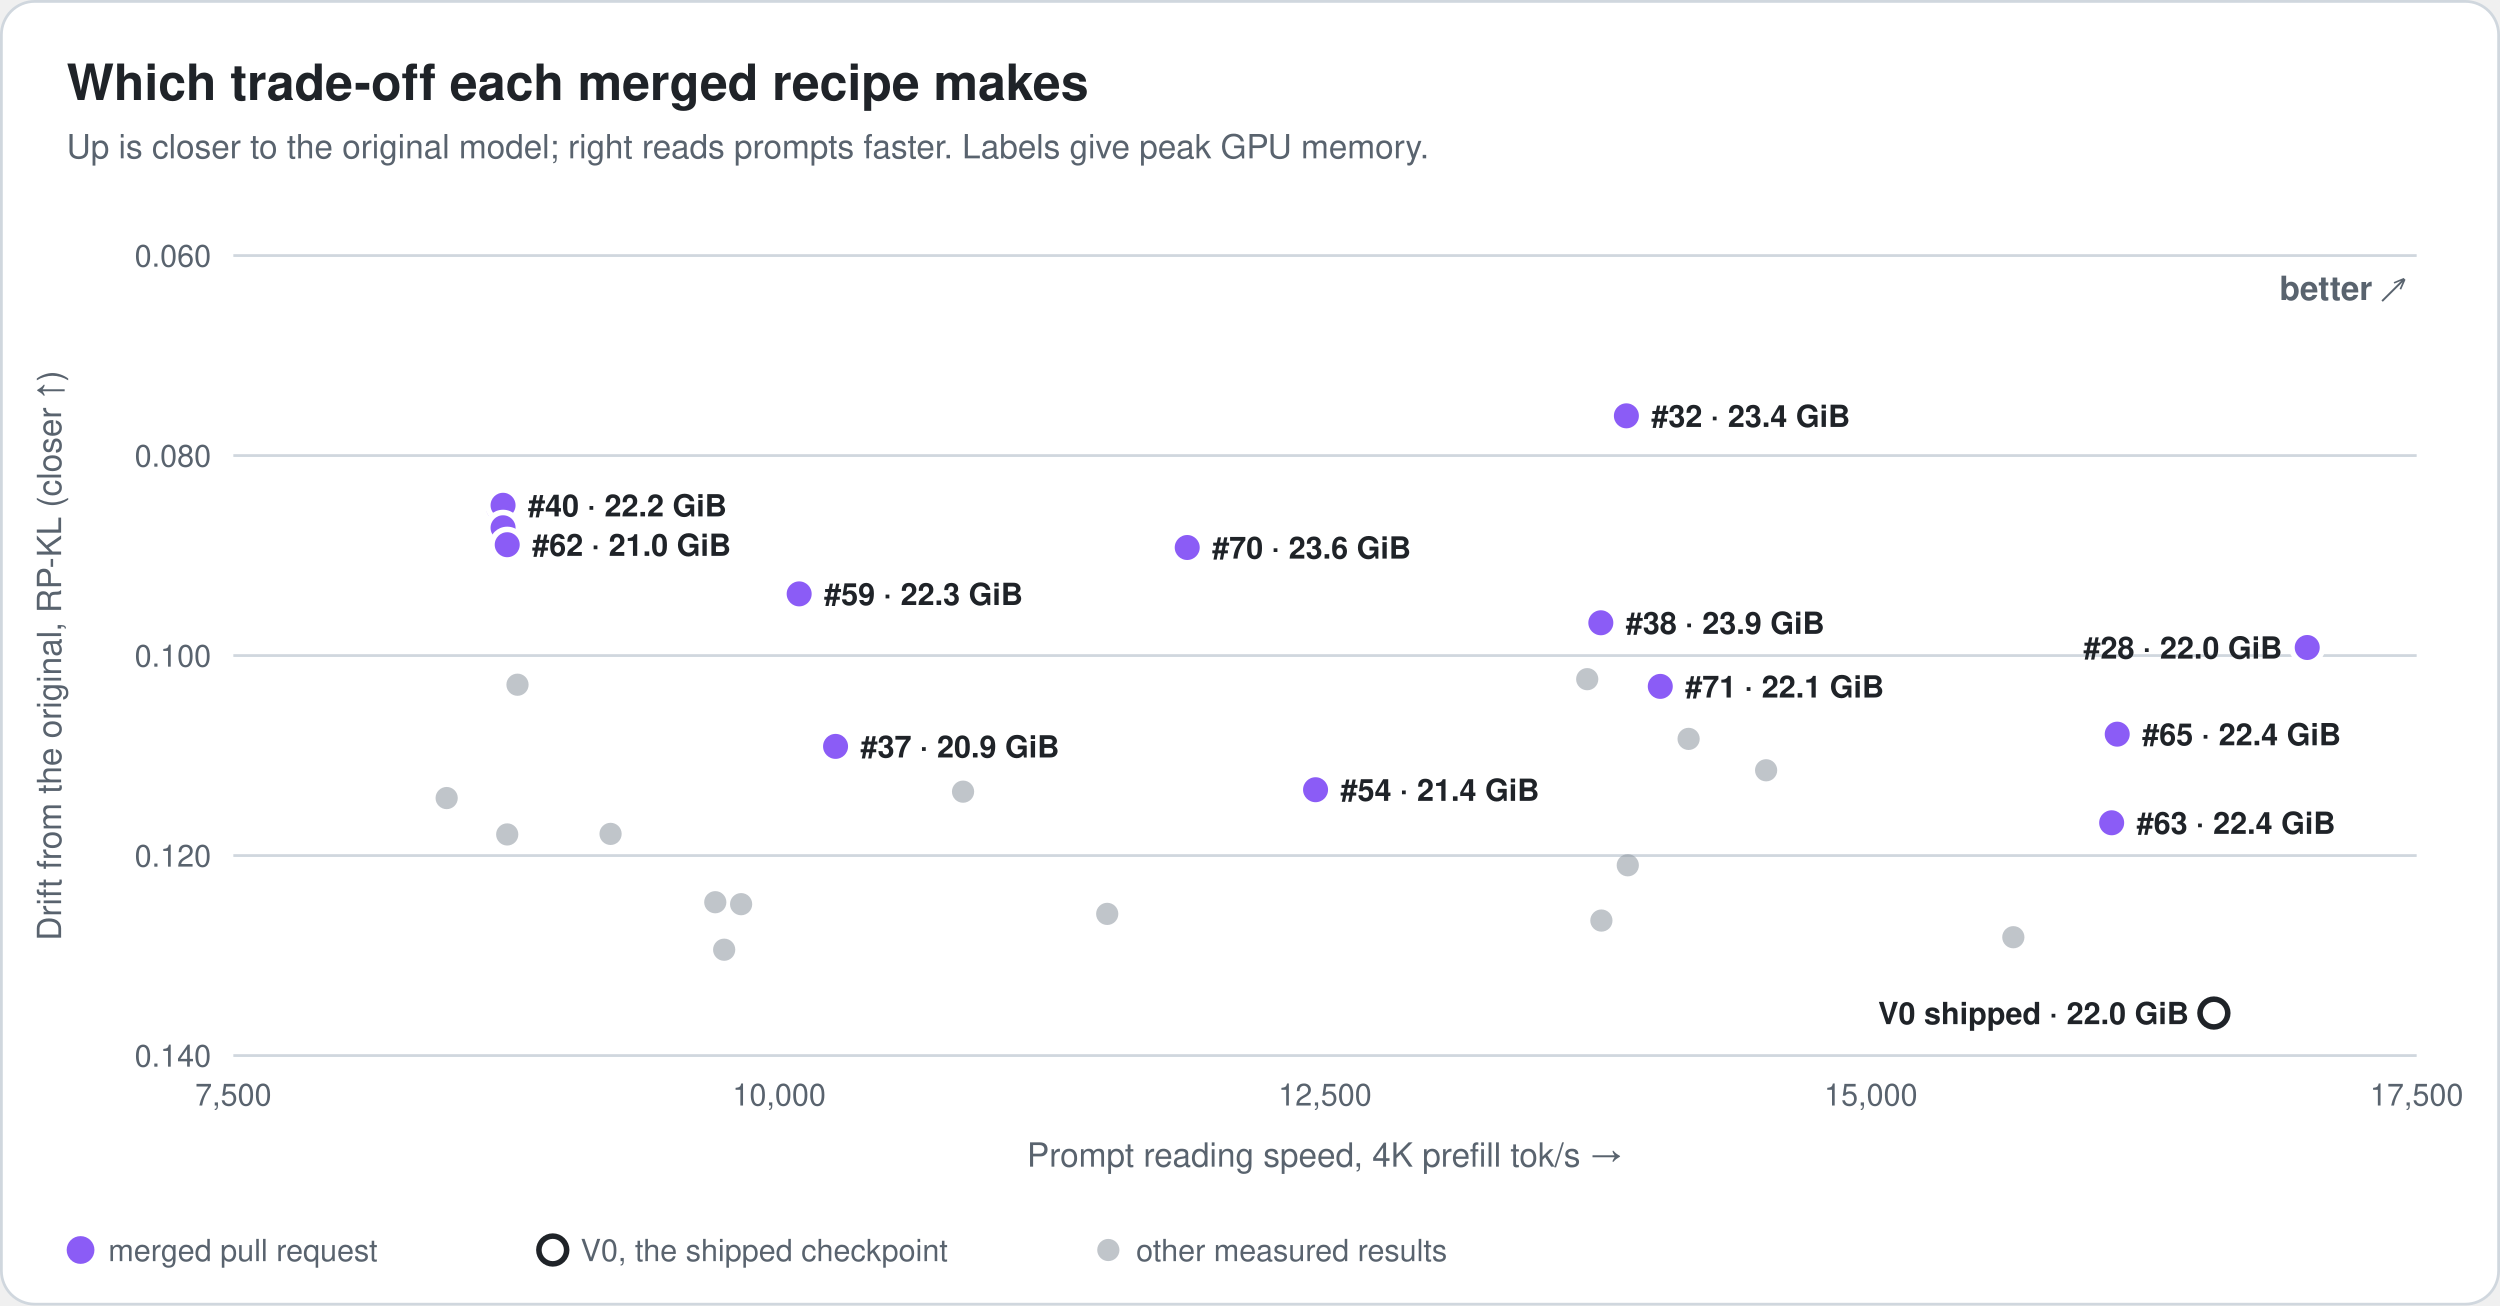
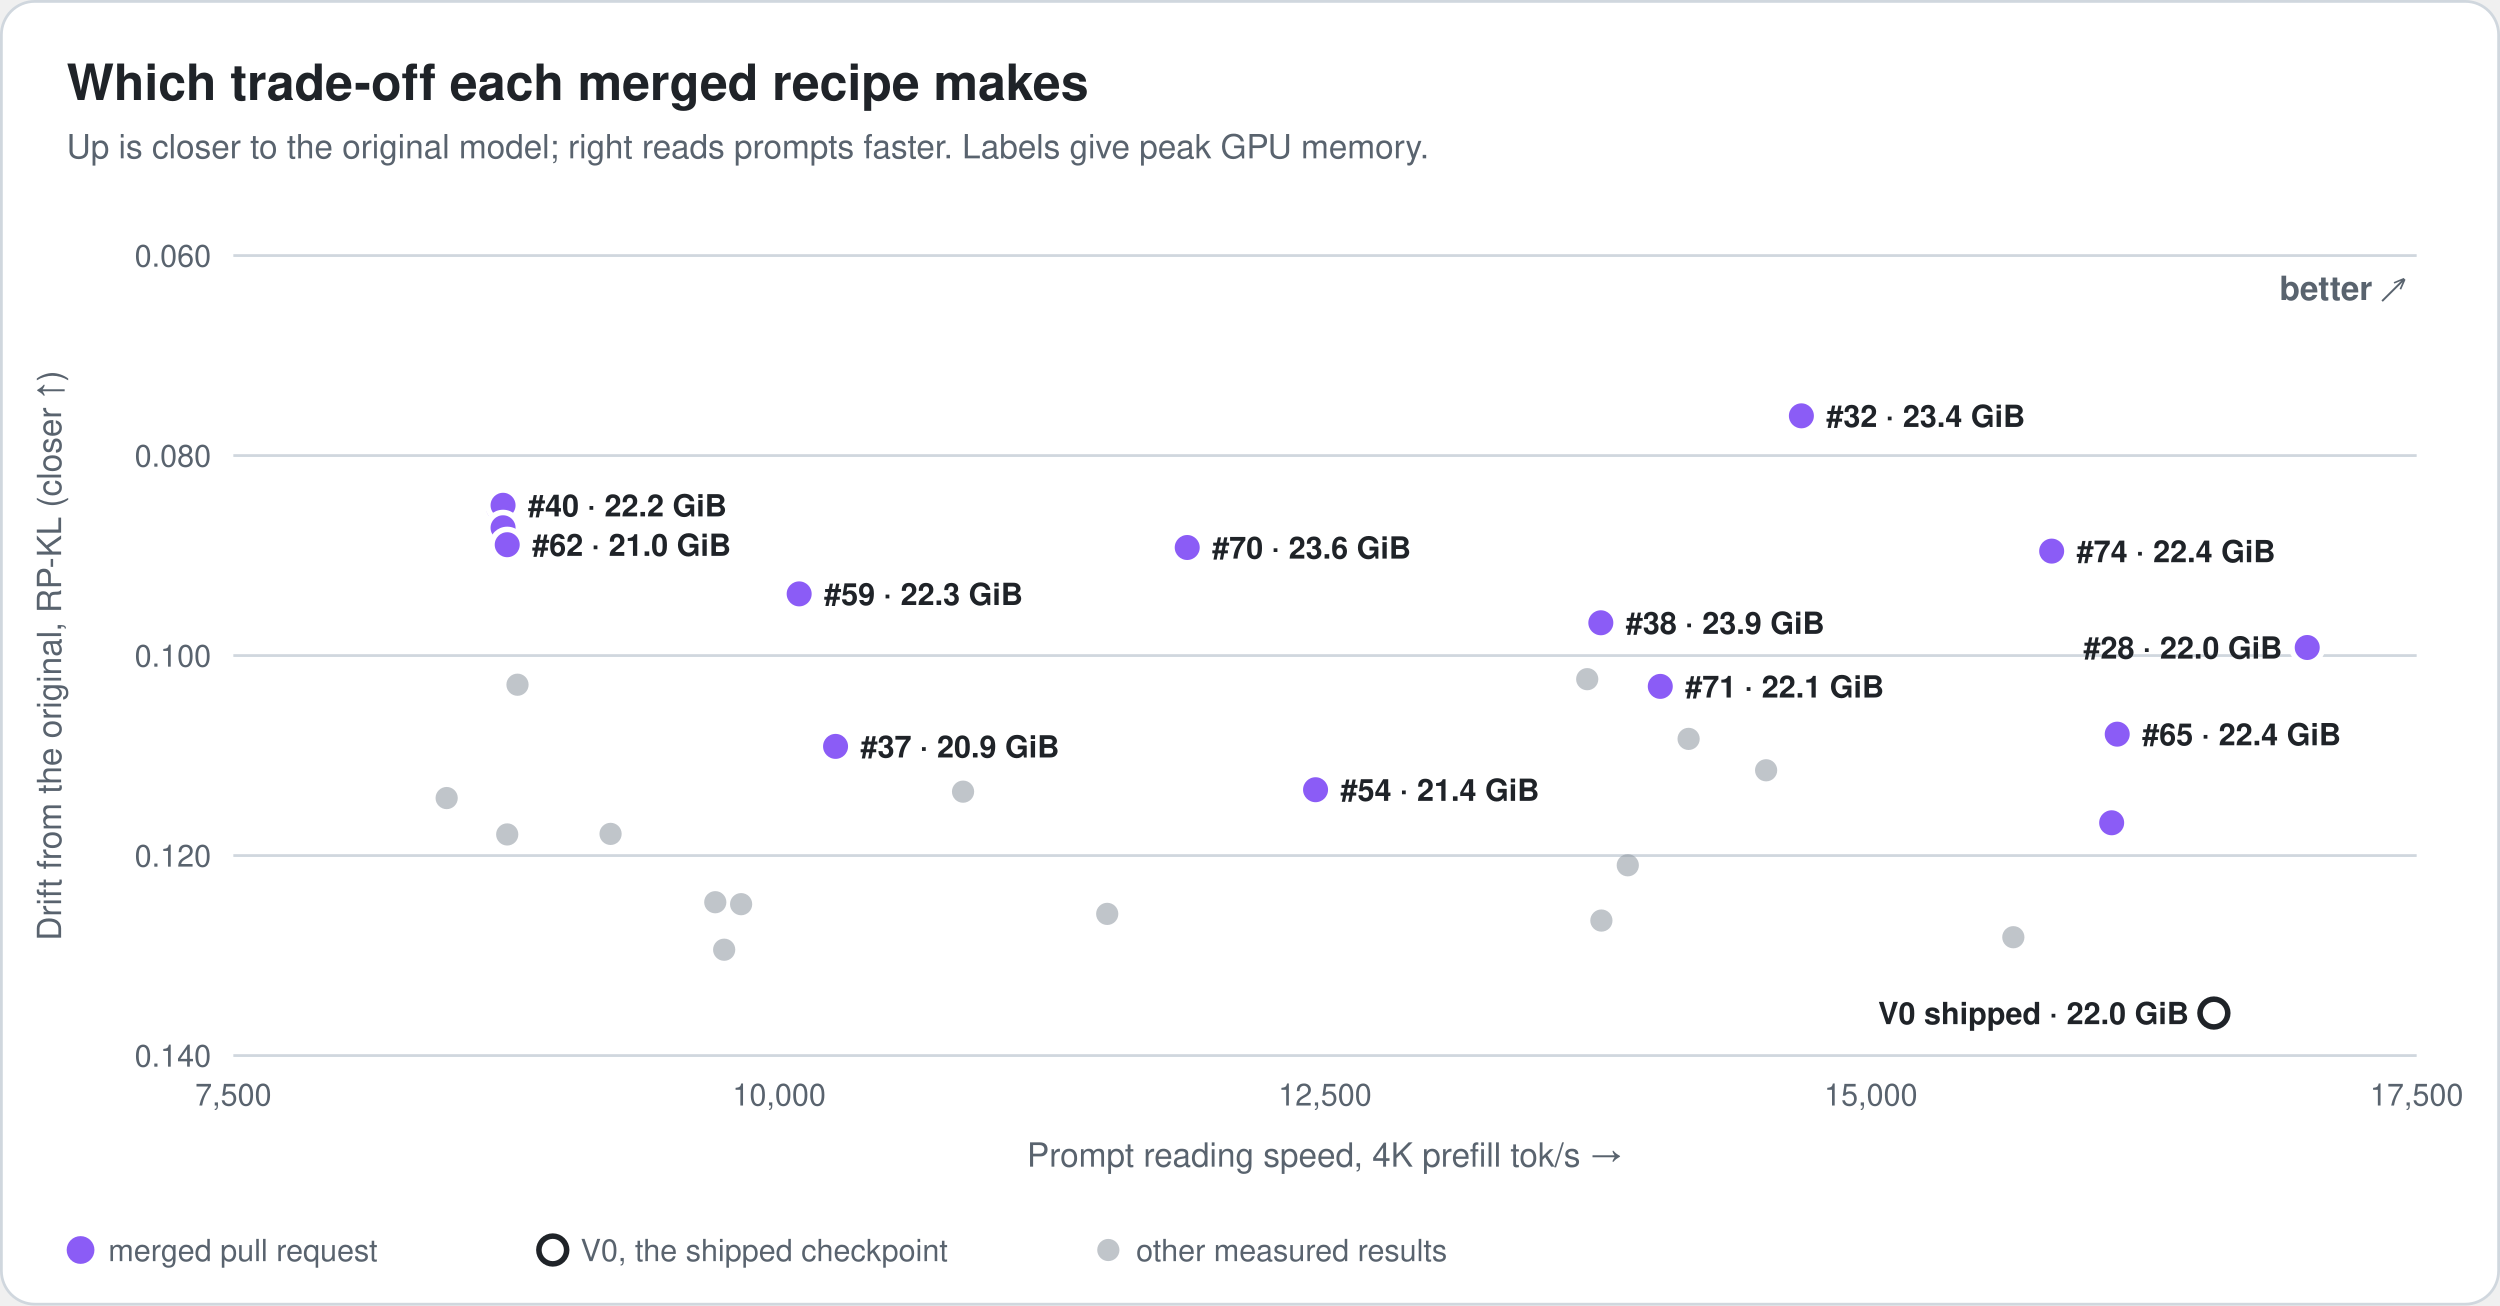
- <svg xmlns="http://www.w3.org/2000/svg" width="900" height="470" viewBox="0 0 900 470" font-family="-apple-system,BlinkMacSystemFont,'Segoe UI',Helvetica,Arial,sans-serif" role="img" aria-label="Trade-offs of 14 merged recipes against the shipped checkpoint">
+ <svg xmlns="http://www.w3.org/2000/svg" width="900" height="470" viewBox="0 0 900 470" font-family="-apple-system,BlinkMacSystemFont,'Segoe UI',Helvetica,Arial,sans-serif" role="img" aria-label="Trade-offs of 15 merged recipes against the shipped checkpoint">
  <style>
.bg{fill:#ffffff;stroke:#d0d7de}.t{fill:#1f2328}.m{fill:#59636e}.rule{stroke:#d0d7de}.ring{stroke:#ffffff}
.acc{fill:#8b5cf6}.accl{stroke:#8b5cf6}.wash{fill:#8b5cf6;fill-opacity:.1}.gry{fill:#8c959f}.rej{fill:#d03b3b}.track{fill:#eaeef2}.tk{stroke:#1f2328}
@media (prefers-color-scheme: dark){
.bg{fill:#0d1117;stroke:#30363d}.t{fill:#e6edf3}.m{fill:#9198a1}.rule{stroke:#30363d}.ring{stroke:#0d1117}
.acc{fill:#9a75f8}.accl{stroke:#9a75f8}.wash{fill:#9a75f8;fill-opacity:.14}.gry{fill:#9198a1}.rej{fill:#e5534b}.track{fill:#21262d}.tk{stroke:#e6edf3}}
</style>
  <rect class="bg" x="0.5" y="0.5" width="899" height="469" rx="12" />
  <text x="24.0" y="36.0" class="t" font-size="18" font-weight="600" text-anchor="start">Which trade-off each merged recipe makes</text>
  <text x="24.0" y="57.0" class="m" font-size="12" font-weight="400" text-anchor="start">Up is closer to the original model; right reads prompts faster. Labels give peak GPU memory.</text>
  <line class="rule" x1="84" x2="870" y1="92.0" y2="92.0" stroke-width="1" />
  <text x="76.0" y="96.0" class="m" font-size="11" font-weight="400" text-anchor="end">0.060</text>
  <line class="rule" x1="84" x2="870" y1="164.0" y2="164.0" stroke-width="1" />
  <text x="76.0" y="168.0" class="m" font-size="11" font-weight="400" text-anchor="end">0.080</text>
  <line class="rule" x1="84" x2="870" y1="236.0" y2="236.0" stroke-width="1" />
  <text x="76.0" y="240.0" class="m" font-size="11" font-weight="400" text-anchor="end">0.100</text>
  <line class="rule" x1="84" x2="870" y1="308.0" y2="308.0" stroke-width="1" />
  <text x="76.0" y="312.0" class="m" font-size="11" font-weight="400" text-anchor="end">0.120</text>
  <line class="rule" x1="84" x2="870" y1="380.0" y2="380.0" stroke-width="1" />
  <text x="76.0" y="384.0" class="m" font-size="11" font-weight="400" text-anchor="end">0.140</text>
  <text x="84.0" y="398.0" class="m" font-size="11" font-weight="400" text-anchor="middle">7,500</text>
  <text x="280.5" y="398.0" class="m" font-size="11" font-weight="400" text-anchor="middle">10,000</text>
  <text x="477.0" y="398.0" class="m" font-size="11" font-weight="400" text-anchor="middle">12,500</text>
  <text x="673.5" y="398.0" class="m" font-size="11" font-weight="400" text-anchor="middle">15,000</text>
  <text x="870.0" y="398.0" class="m" font-size="11" font-weight="400" text-anchor="middle">17,500</text>
  <text x="477.0" y="420.0" class="m" font-size="12" font-weight="400" text-anchor="middle">Prompt reading speed, 4K prefill tok/s →</text>
  <text x="22" y="236.0" class="m" font-size="12" text-anchor="middle" transform="rotate(-90 22 236.0)">Drift from the original, RP-KL (closer ↑)</text>
  <text x="866.0" y="108.0" class="m" font-size="12" font-weight="600" text-anchor="end">better ↗</text>
  <circle class="gry" cx="160.8" cy="287.3" r="4" opacity=".55" />
  <circle class="gry" cx="571.4" cy="244.5" r="4" opacity=".55" />
  <circle class="gry" cx="576.5" cy="331.4" r="4" opacity=".55" />
  <circle class="gry" cx="724.8" cy="337.4" r="4" opacity=".55" />
  <circle class="gry" cx="260.7" cy="341.9" r="4" opacity=".55" />
  <circle class="gry" cx="257.5" cy="324.8" r="4" opacity=".55" />
  <circle class="gry" cx="182.6" cy="300.4" r="4" opacity=".55" />
  <circle class="gry" cx="346.7" cy="285.0" r="4" opacity=".55" />
  <circle class="gry" cx="607.9" cy="266.0" r="4" opacity=".55" />
  <circle class="gry" cx="398.6" cy="329.0" r="4" opacity=".55" />
  <circle class="gry" cx="186.3" cy="246.5" r="4" opacity=".55" />
  <circle class="gry" cx="586.0" cy="311.5" r="4" opacity=".55" />
  <circle class="gry" cx="635.8" cy="277.3" r="4" opacity=".55" />
  <circle class="gry" cx="219.8" cy="300.2" r="4" opacity=".55" />
  <circle class="gry" cx="266.8" cy="325.5" r="4" opacity=".55" />
  <circle class="tk" cx="797.0" cy="364.7" r="5" fill="none" stroke-width="2" />
  <circle class="acc ring" cx="473.6" cy="284.3" r="5.5" stroke-width="2" />
  <circle class="acc ring" cx="300.8" cy="268.7" r="5.5" stroke-width="2" />
  <circle class="acc ring" cx="576.3" cy="224.2" r="5.5" stroke-width="2" />
  <circle class="acc ring" cx="760.2" cy="296.2" r="5.5" stroke-width="2" />
  <circle class="acc ring" cx="762.2" cy="264.3" r="5.5" stroke-width="2" />
  <circle class="acc ring" cx="179.5" cy="182.9" r="5.5" stroke-width="2" />
  <circle class="acc ring" cx="181.1" cy="181.9" r="5.5" stroke-width="2" />
  <circle class="acc ring" cx="287.7" cy="213.8" r="5.5" stroke-width="2" />
  <circle class="acc ring" cx="181.1" cy="190.0" r="5.5" stroke-width="2" />
-   <circle class="acc ring" cx="585.5" cy="149.7" r="5.5" stroke-width="2" />
+   <circle class="acc ring" cx="648.5" cy="149.7" r="5.5" stroke-width="2" />
  <circle class="acc ring" cx="427.4" cy="197.1" r="5.5" stroke-width="2" />
  <circle class="acc ring" cx="182.6" cy="196.1" r="5.5" stroke-width="2" />
  <circle class="acc ring" cx="597.7" cy="247.1" r="5.5" stroke-width="2" />
  <circle class="acc ring" cx="830.6" cy="233.1" r="5.5" stroke-width="2" />
+   <circle class="acc ring" cx="738.6" cy="198.4" r="5.5" stroke-width="2" />
  <text x="788.0" y="368.7" class="t" font-size="11" font-weight="600" text-anchor="end">V0 shipped · 22.0 GiB</text>
-   <text x="594.5" y="153.7" class="t" font-size="11" font-weight="600" text-anchor="start">#32 · 23.4 GiB</text>
+   <text x="657.5" y="153.7" class="t" font-size="11" font-weight="600" text-anchor="start">#32 · 23.4 GiB</text>
  <text x="190.1" y="185.9" class="t" font-size="11" font-weight="600" text-anchor="start">#40 · 22.2 GiB</text>
  <text x="191.6" y="200.1" class="t" font-size="11" font-weight="600" text-anchor="start">#62 · 21.0 GiB</text>
  <text x="436.4" y="201.1" class="t" font-size="11" font-weight="600" text-anchor="start">#70 · 23.6 GiB</text>
+   <text x="747.6" y="202.4" class="t" font-size="11" font-weight="600" text-anchor="start">#74 · 22.4 GiB</text>
  <text x="296.7" y="217.8" class="t" font-size="11" font-weight="600" text-anchor="start">#59 · 22.3 GiB</text>
  <text x="585.3" y="228.2" class="t" font-size="11" font-weight="600" text-anchor="start">#38 · 23.9 GiB</text>
  <text x="821.6" y="237.1" class="t" font-size="11" font-weight="600" text-anchor="end">#28 · 22.0 GiB</text>
  <text x="606.7" y="251.1" class="t" font-size="11" font-weight="600" text-anchor="start">#71 · 22.1 GiB</text>
  <text x="771.2" y="268.3" class="t" font-size="11" font-weight="600" text-anchor="start">#65 · 22.4 GiB</text>
  <text x="309.8" y="272.7" class="t" font-size="11" font-weight="600" text-anchor="start">#37 · 20.9 GiB</text>
  <text x="482.6" y="288.3" class="t" font-size="11" font-weight="600" text-anchor="start">#54 · 21.4 GiB</text>
-   <text x="769.2" y="300.2" class="t" font-size="11" font-weight="600" text-anchor="start">#63 · 22.4 GiB</text>
  <circle class="acc" cx="29" cy="450" r="5" />
  <text x="39.0" y="454.0" class="m" font-size="11" font-weight="400" text-anchor="start">merged pull request</text>
  <circle class="tk" cx="199" cy="450" r="5" fill="none" stroke-width="2" />
  <text x="209.0" y="454.0" class="m" font-size="11" font-weight="400" text-anchor="start">V0, the shipped checkpoint</text>
  <circle class="gry" cx="399" cy="450" r="4" opacity=".55" />
  <text x="409.0" y="454.0" class="m" font-size="11" font-weight="400" text-anchor="start">other measured results</text>
</svg>
